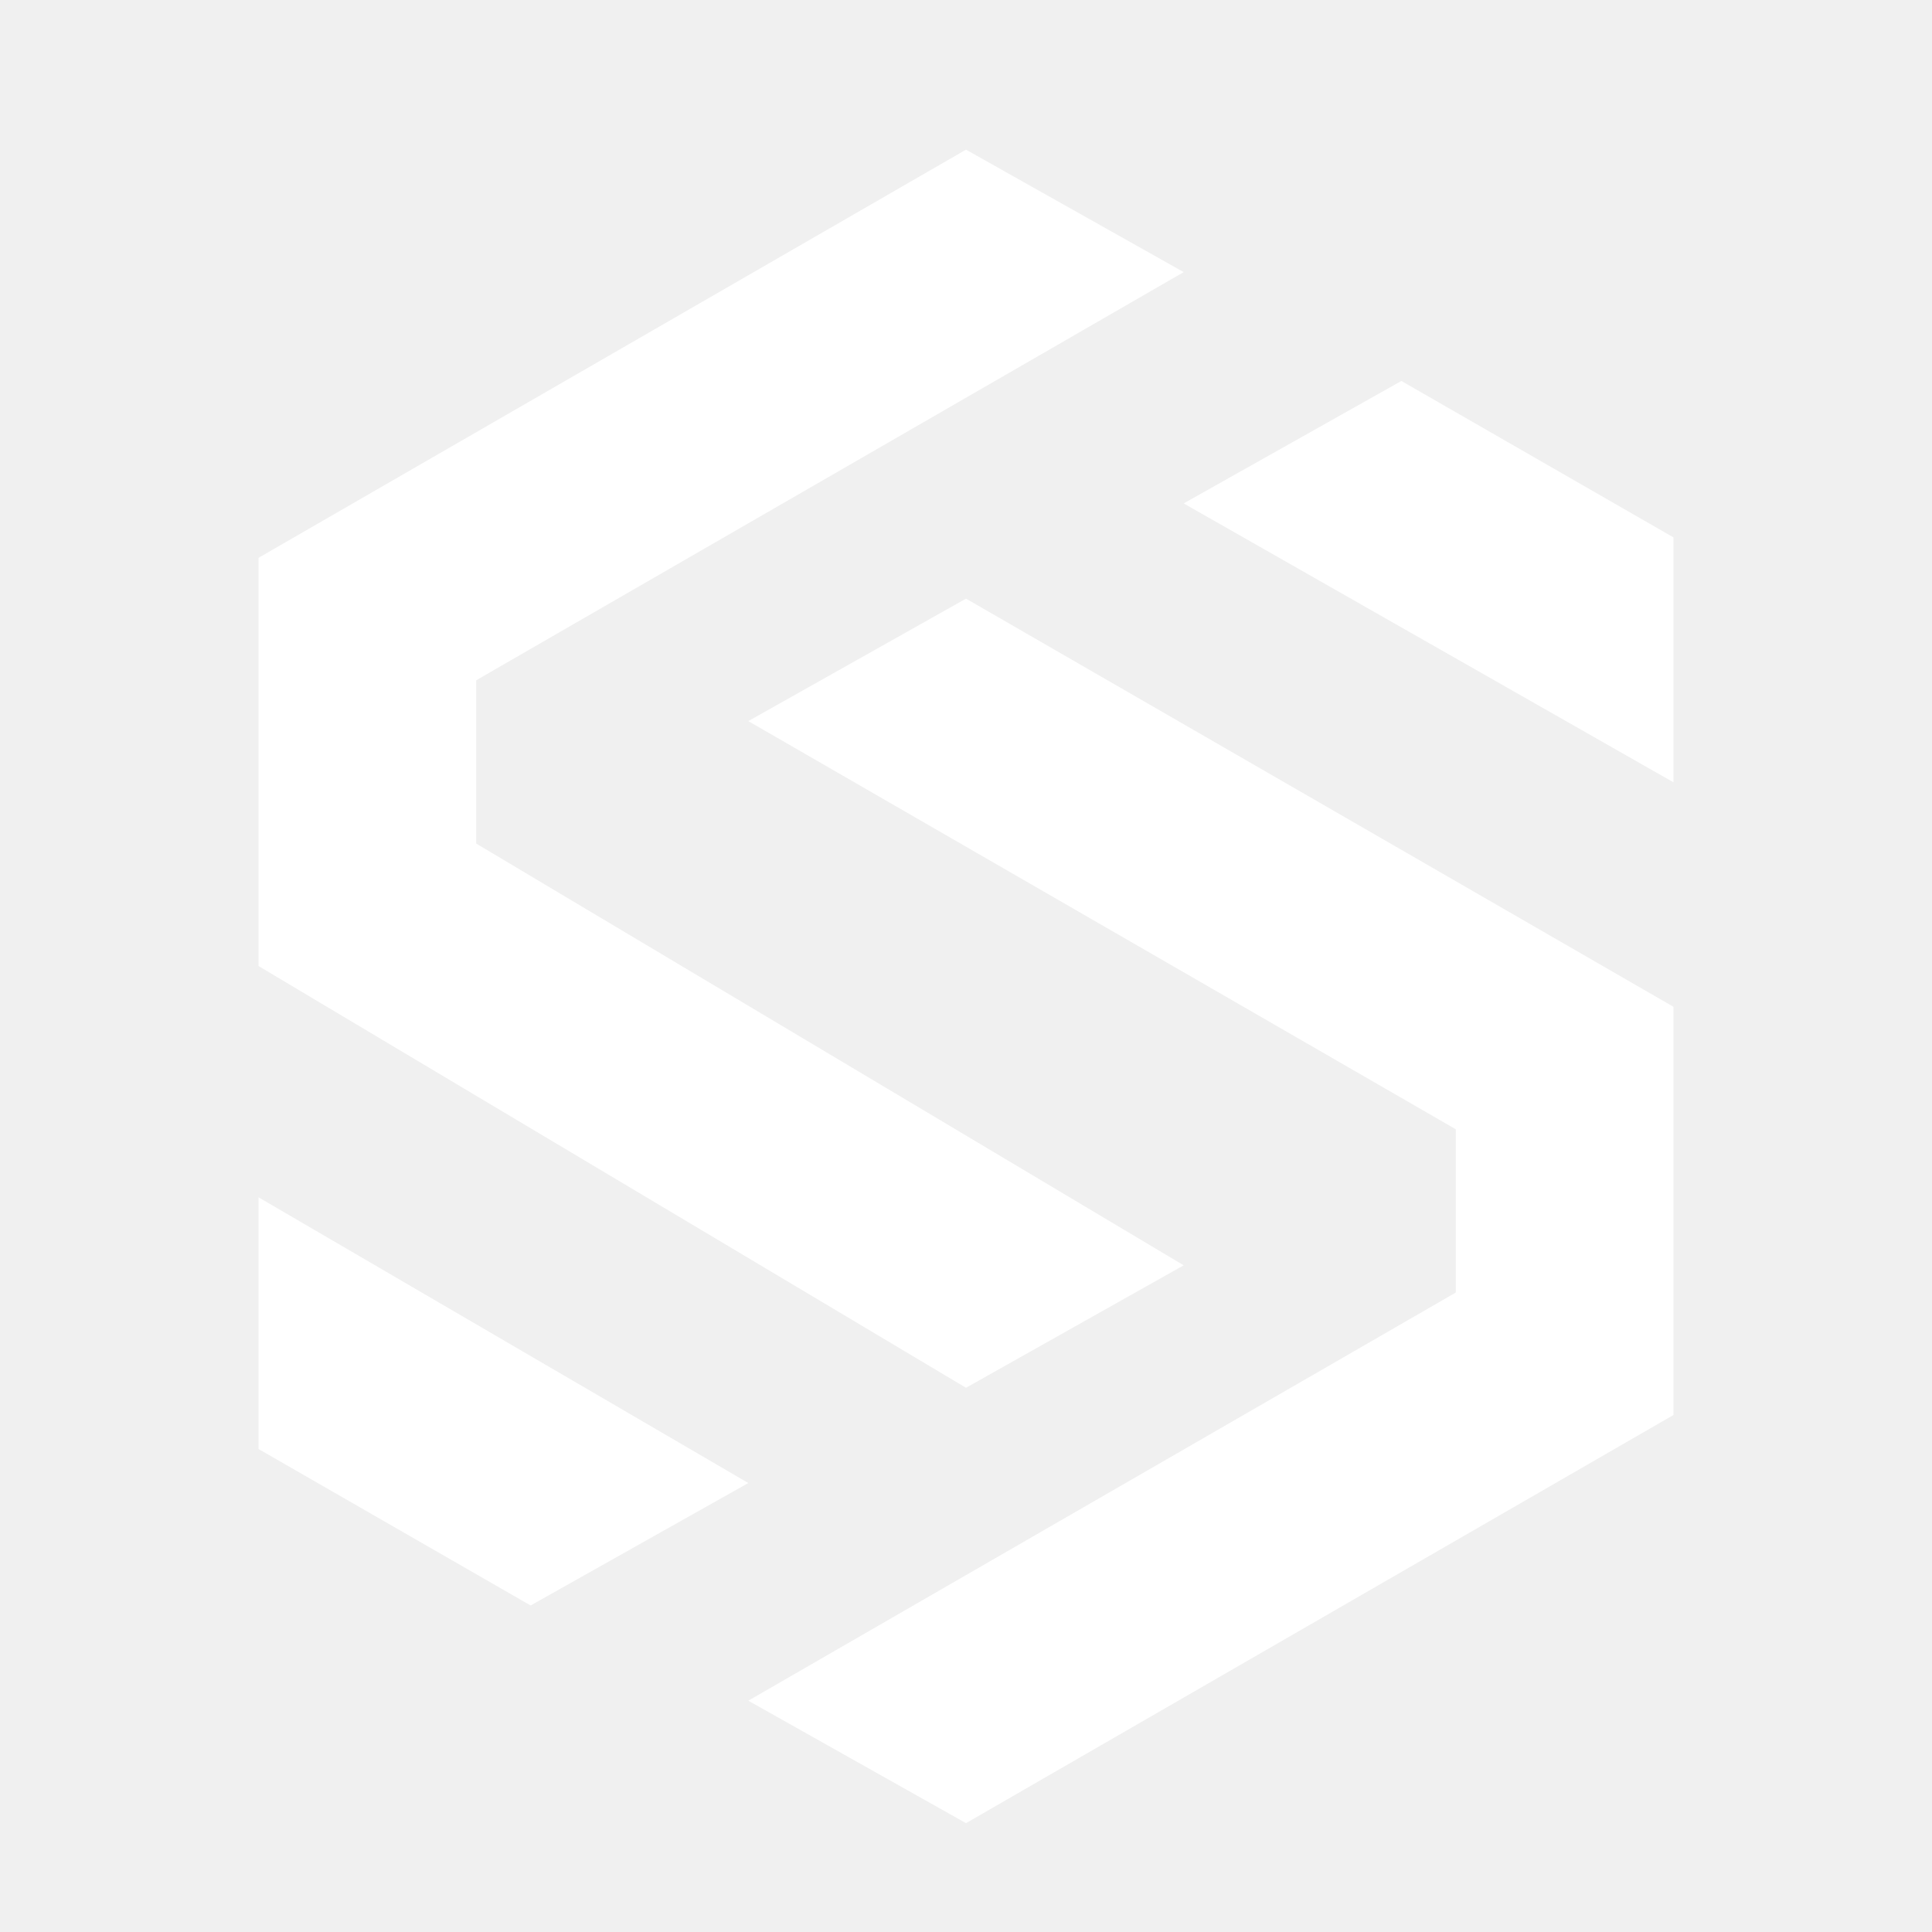
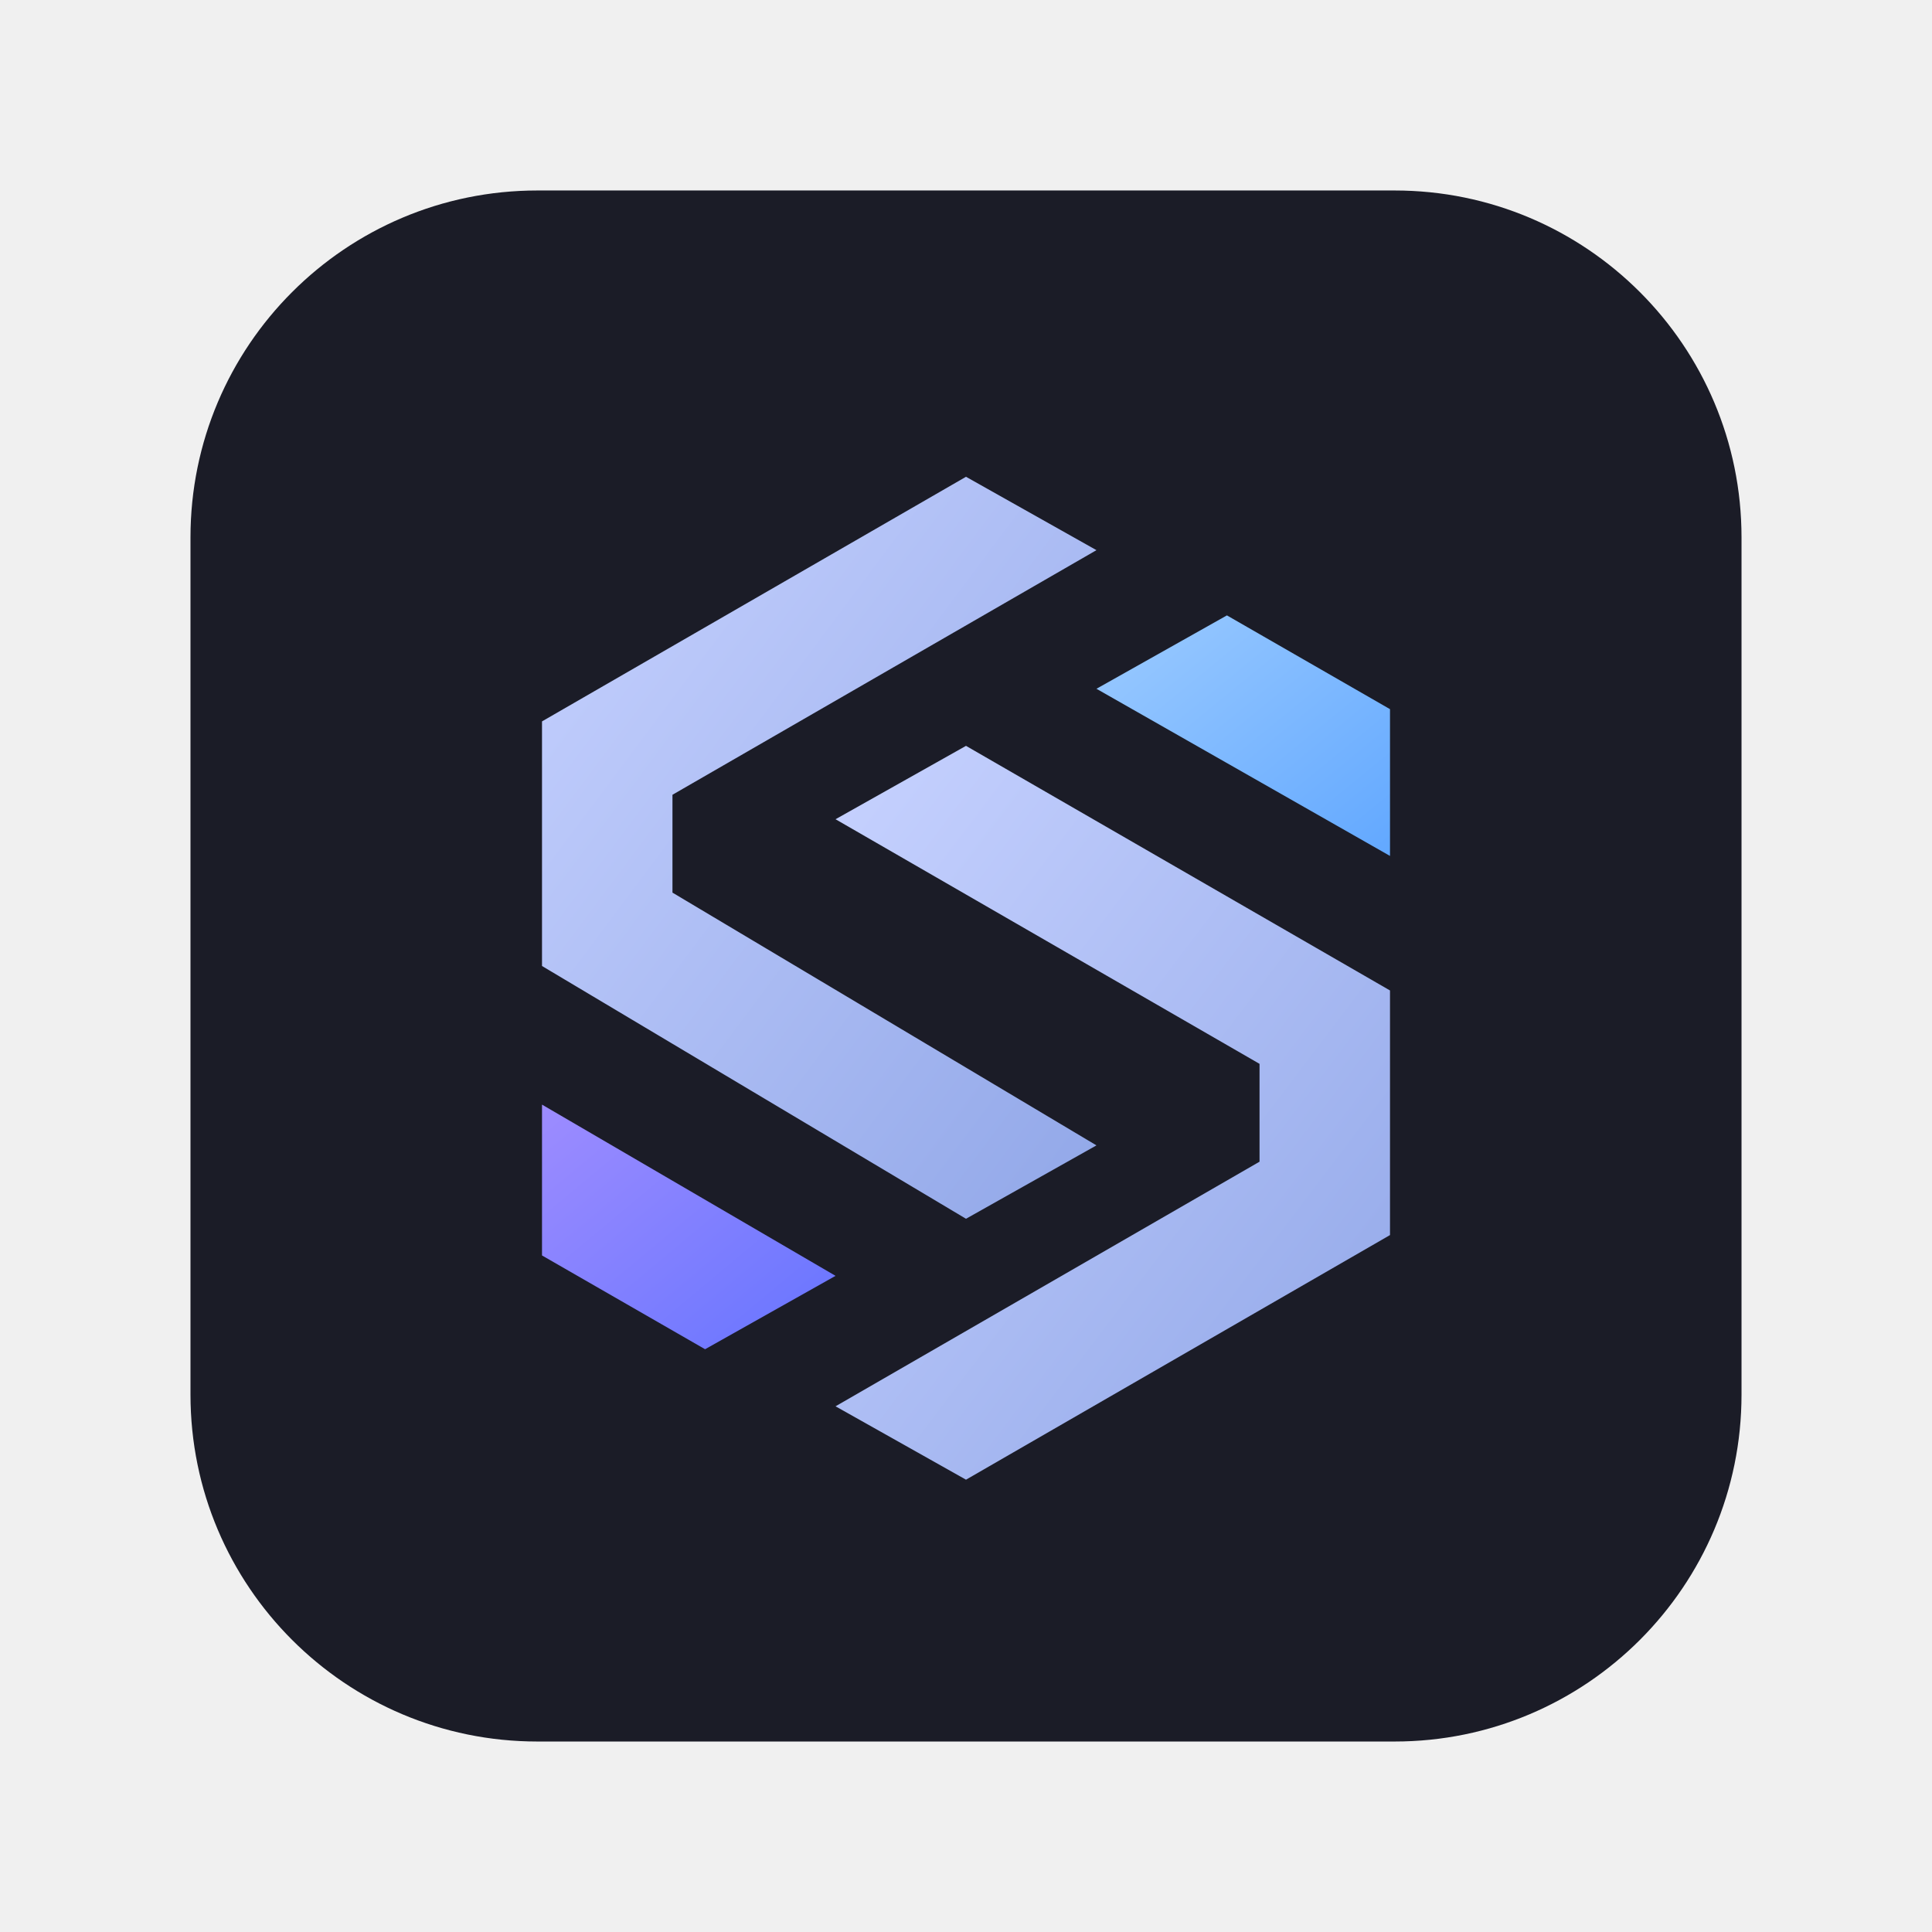
<svg xmlns="http://www.w3.org/2000/svg" viewBox="0 0 284 284" role="img" aria-labelledby="title">
-   <path d="M38 82 142 22 174 40 70 100v24l104 62-32 18L38 142Z" fill="#FFFFFF" />
-   <path d="M142 88l104 60v60l-104 60-32-18 104-60v-24l-104-60Z" fill="#FFFFFF" />
-   <path d="M174 74l32-18 40 23v36l-72-41Z" fill="#FFFFFF" />
-   <path d="M38 176l72 42-32 18-40-23Z" fill="#FFFFFF" />
+   <defs>
+     <linearGradient id="main" x1="0" y1="0" x2="1" y2="1">
+       <stop stop-color="#C7D2FF" />
+       <stop offset="1" stop-color="#91A7E8" />
+     </linearGradient>
+     <linearGradient id="top" x1="0" y1="0" x2="1" y2="1">
+       <stop stop-color="#9CCBFF" />
+       <stop offset="1" stop-color="#62A8FF" />
+     </linearGradient>
+     <linearGradient id="bottom" x1="0" y1="0" x2="1" y2="1">
+       <stop stop-color="#9D8CFF" />
+       <stop offset="1" stop-color="#6674FF" />
+     </linearGradient>
+   </defs>
+   <rect x="28" y="28" width="228" height="228" rx="51" fill="#1b1c27" />
+   <g transform="translate(56.901 56.901) scale(0.59929)">
+     <path d="M38 82 142 22 174 40 70 100v24l104 62-32 18L38 142Z" fill="url(#main)" />
+     <path d="M142 88l104 60v60l-104 60-32-18 104-60v-24l-104-60Z" fill="url(#main)" />
+     <path d="M174 74l32-18 40 23v36l-72-41Z" fill="url(#top)" />
+     <path d="M38 176l72 42-32 18-40-23Z" fill="url(#bottom)" />
+   </g>
</svg>
